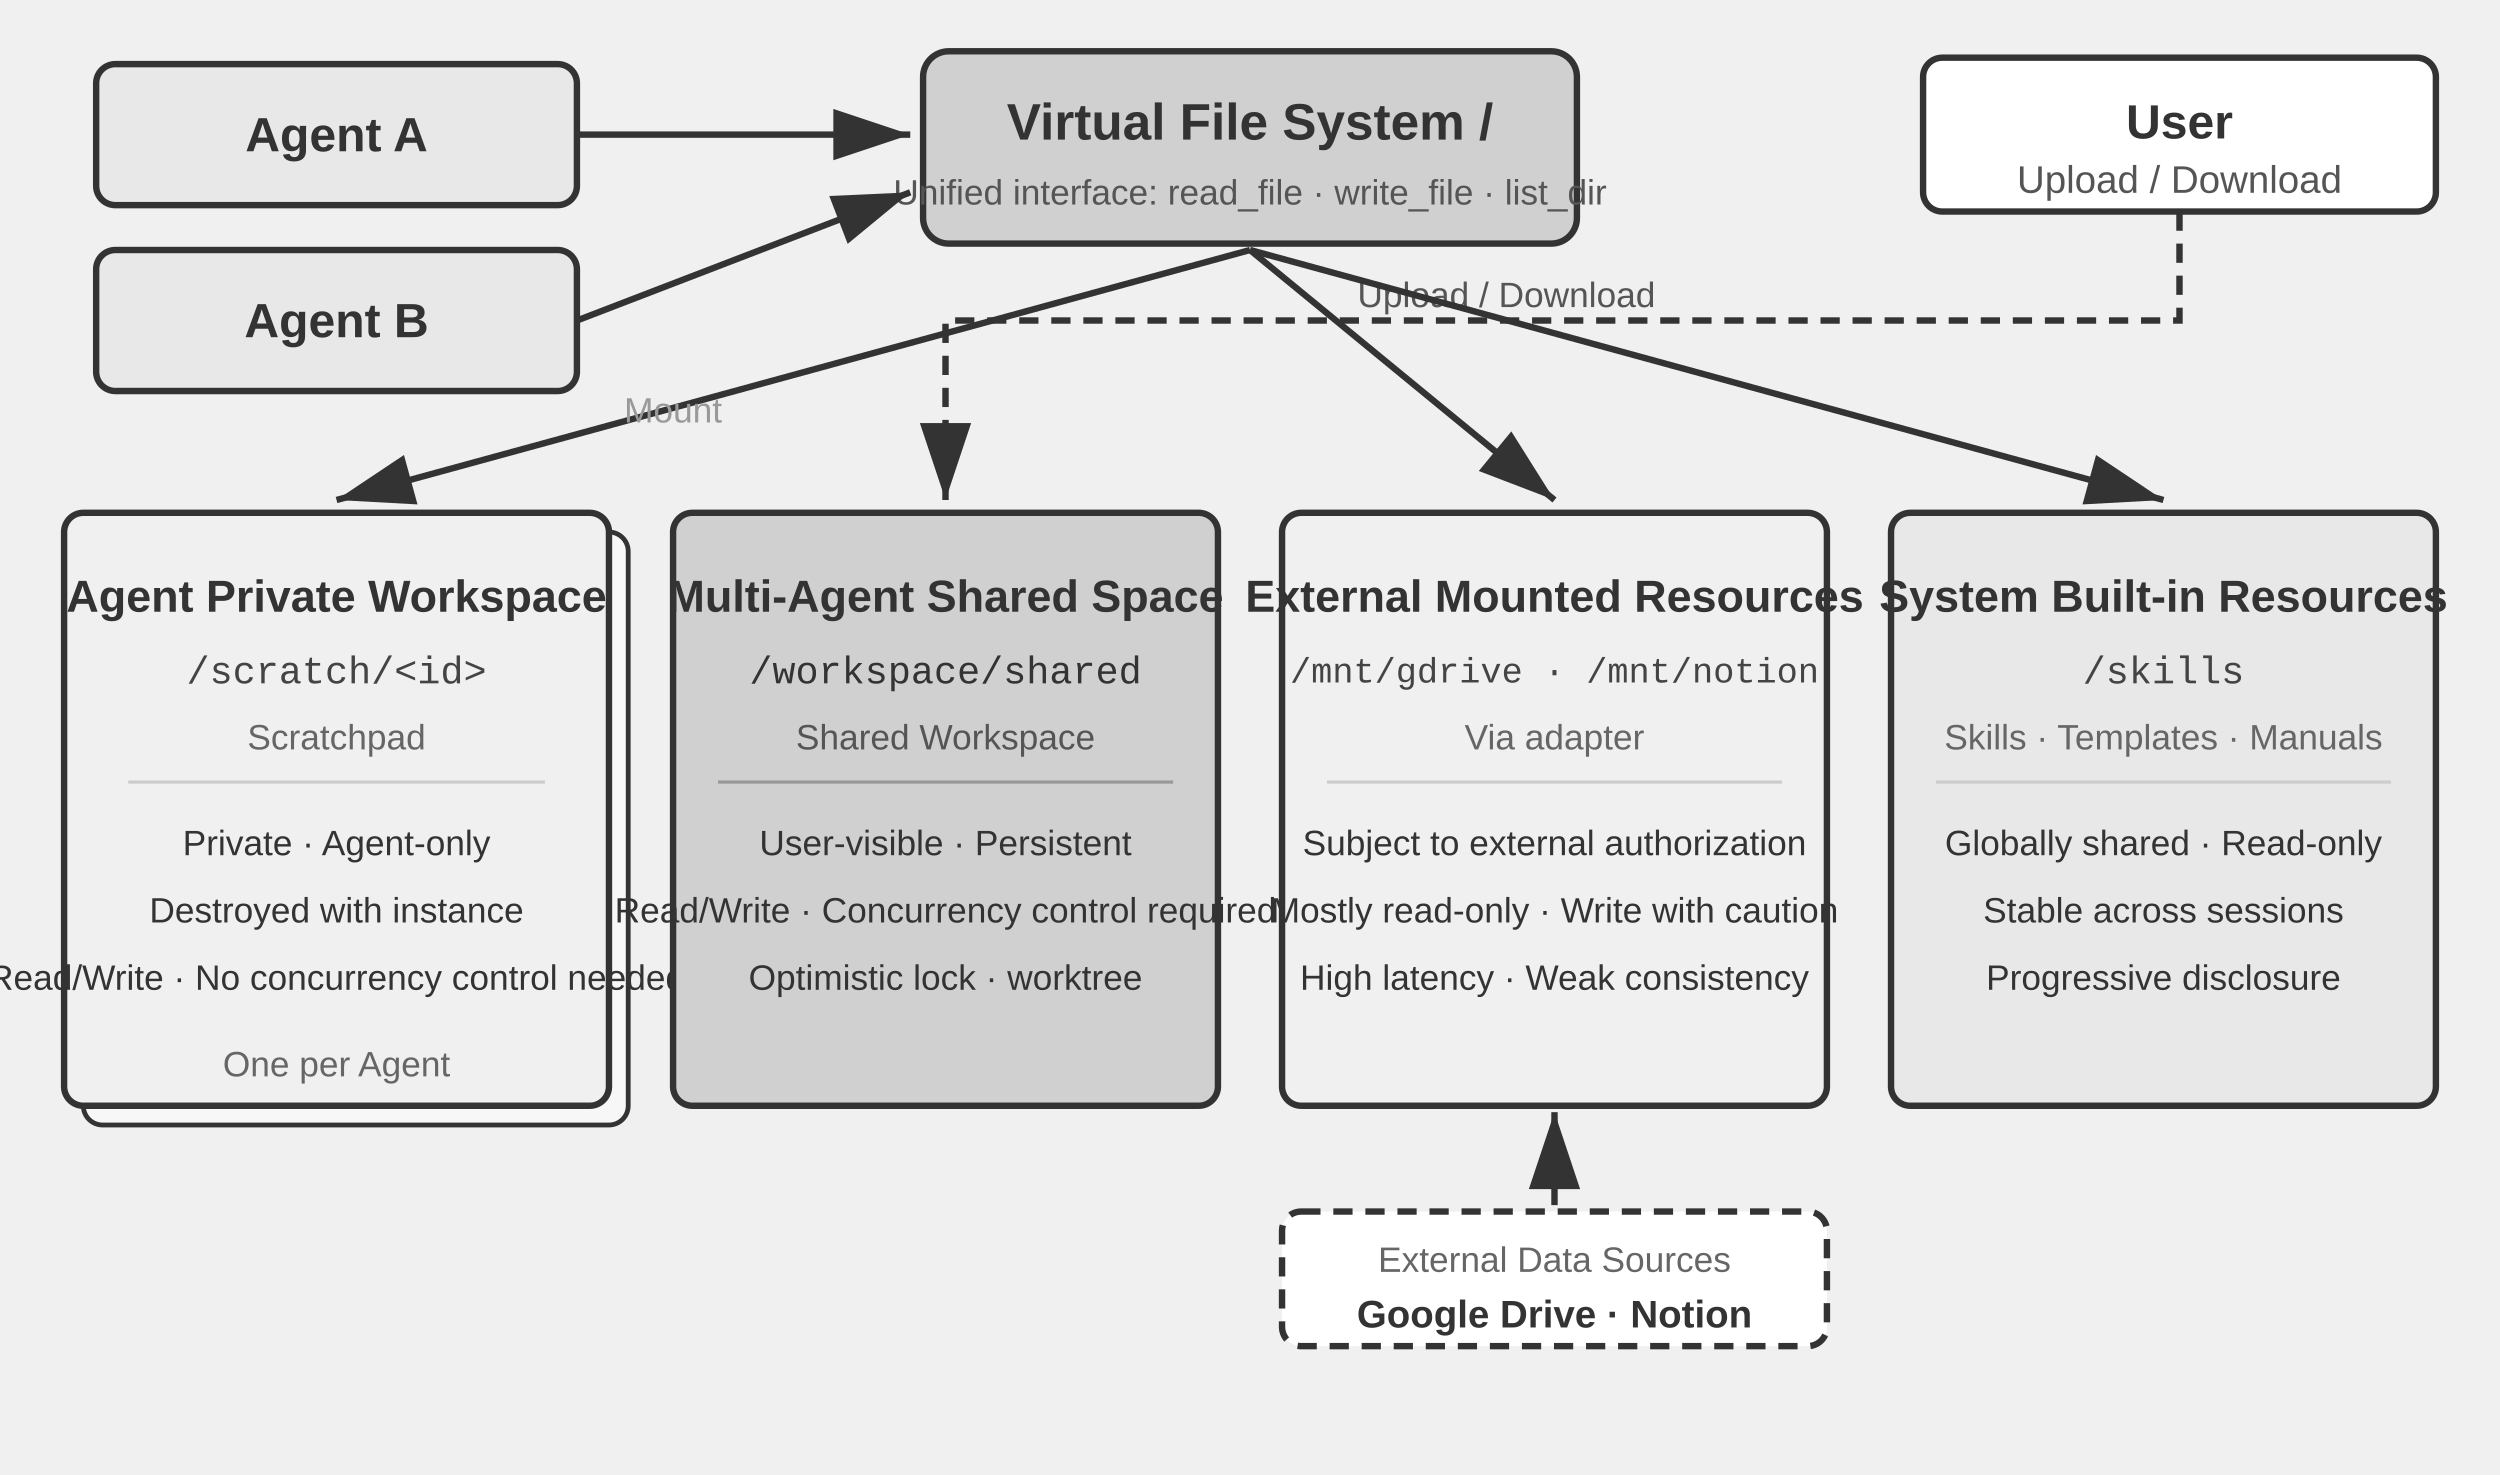
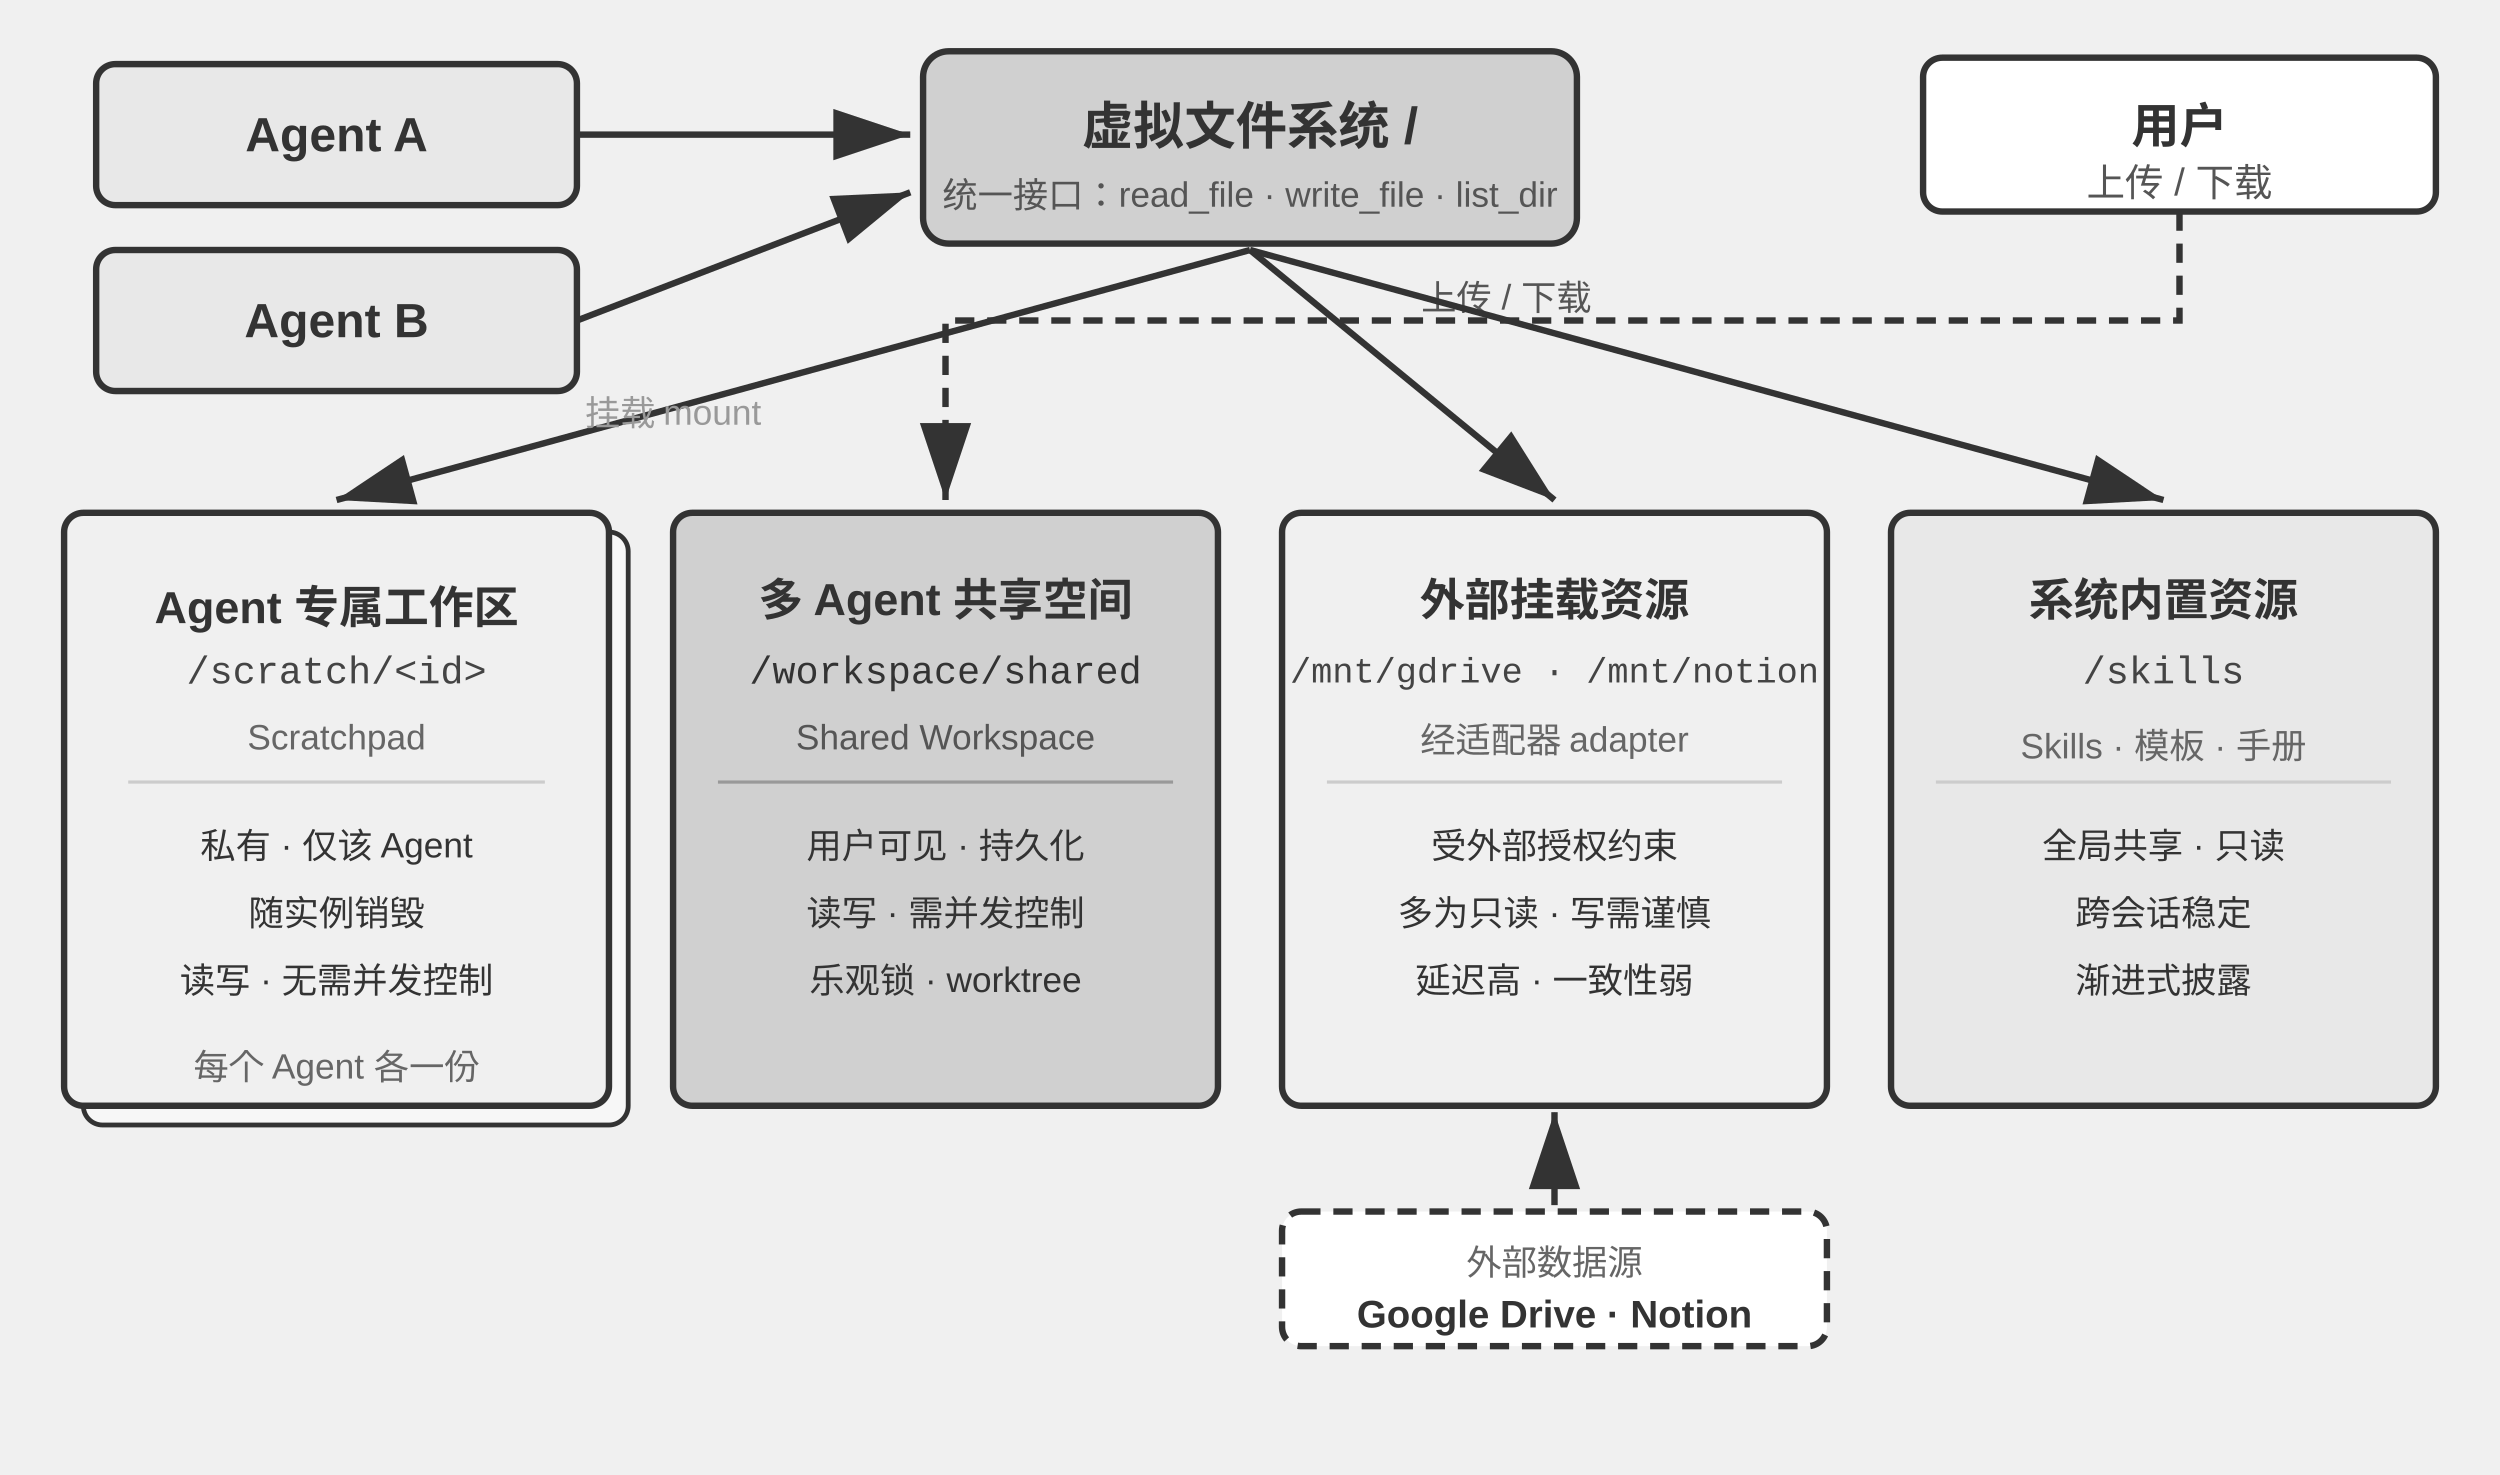
<svg xmlns="http://www.w3.org/2000/svg" viewBox="0 40 780 460" width="780" height="460" style="background:#ffffff">
  <defs>
    <marker id="ah" markerWidth="12" markerHeight="8" refX="12" refY="4" orient="auto">
      <polygon points="0 0, 12 4, 0 8" fill="#333333" />
    </marker>
    <marker id="ah-light" markerWidth="12" markerHeight="8" refX="12" refY="4" orient="auto">
      <polygon points="0 0, 12 4, 0 8" fill="#999999" />
    </marker>
  </defs>
  <rect x="30" y="60" width="150" height="44" rx="6" fill="#e8e8e8" stroke="#333333" stroke-width="2" />
  <text x="105" y="82" font-family="Arial, 'Helvetica Neue', Helvetica, 'PingFang SC', 'Microsoft YaHei', sans-serif" font-size="15" fill="#333333" text-anchor="middle" dominant-baseline="central" font-weight="bold">Agent A</text>
  <rect x="30" y="118" width="150" height="44" rx="6" fill="#e8e8e8" stroke="#333333" stroke-width="2" />
  <text x="105" y="140" font-family="Arial, 'Helvetica Neue', Helvetica, 'PingFang SC', 'Microsoft YaHei', sans-serif" font-size="15" fill="#333333" text-anchor="middle" dominant-baseline="central" font-weight="bold">Agent B</text>
  <rect x="288" y="56" width="204" height="60" rx="8" fill="#d0d0d0" stroke="#333333" stroke-width="2" />
-   <text x="390" y="78" font-family="Arial, 'Helvetica Neue', Helvetica, 'PingFang SC', 'Microsoft YaHei', sans-serif" font-size="16" fill="#333333" text-anchor="middle" dominant-baseline="central" font-weight="bold">Virtual File System  /</text>
-   <text x="390" y="100" font-family="Arial, 'Helvetica Neue', Helvetica, 'PingFang SC', 'Microsoft YaHei', sans-serif" font-size="11" fill="#555555" text-anchor="middle" dominant-baseline="central">Unified interface: read_file · write_file · list_dir</text>
+   <text x="390" y="78" font-family="Arial, 'Helvetica Neue', Helvetica, 'PingFang SC', 'Microsoft YaHei', sans-serif" font-size="16" fill="#333333" text-anchor="middle" dominant-baseline="central" font-weight="bold">虚拟文件系统  /</text>
+   <text x="390" y="100" font-family="Arial, 'Helvetica Neue', Helvetica, 'PingFang SC', 'Microsoft YaHei', sans-serif" font-size="11" fill="#555555" text-anchor="middle" dominant-baseline="central">统一接口：read_file · write_file · list_dir</text>
  <rect x="600" y="58" width="160" height="48" rx="6" fill="#ffffff" stroke="#333333" stroke-width="2" />
-   <text x="680" y="78" font-family="Arial, 'Helvetica Neue', Helvetica, 'PingFang SC', 'Microsoft YaHei', sans-serif" font-size="15" fill="#333333" text-anchor="middle" dominant-baseline="central" font-weight="bold">User</text>
-   <text x="680" y="96" font-family="Arial, 'Helvetica Neue', Helvetica, 'PingFang SC', 'Microsoft YaHei', sans-serif" font-size="12" fill="#555555" text-anchor="middle" dominant-baseline="central">Upload / Download</text>
+   <text x="680" y="78" font-family="Arial, 'Helvetica Neue', Helvetica, 'PingFang SC', 'Microsoft YaHei', sans-serif" font-size="15" fill="#333333" text-anchor="middle" dominant-baseline="central" font-weight="bold">用户</text>
+   <text x="680" y="96" font-family="Arial, 'Helvetica Neue', Helvetica, 'PingFang SC', 'Microsoft YaHei', sans-serif" font-size="12" fill="#555555" text-anchor="middle" dominant-baseline="central">上传 / 下载</text>
  <line x1="180" y1="82" x2="284" y2="82" stroke="#333333" stroke-width="2" marker-end="url(#ah)" />
  <line x1="180" y1="140" x2="284" y2="100" stroke="#333333" stroke-width="2" marker-end="url(#ah)" />
  <polyline points="680,106 680,140 295,140 295,196" fill="none" stroke="#333333" stroke-width="2" stroke-dasharray="6,4" marker-end="url(#ah)" />
-   <text x="470" y="132" font-family="Arial, 'Helvetica Neue', Helvetica, 'PingFang SC', 'Microsoft YaHei', sans-serif" font-size="11" fill="#555555" text-anchor="middle" dominant-baseline="central">Upload / Download</text>
+   <text x="470" y="132" font-family="Arial, 'Helvetica Neue', Helvetica, 'PingFang SC', 'Microsoft YaHei', sans-serif" font-size="11" fill="#555555" text-anchor="middle" dominant-baseline="central">上传 / 下载</text>
  <line x1="390" y1="118" x2="105" y2="196" stroke="#333333" stroke-width="2" marker-end="url(#ah)" />
  <line x1="390" y1="118" x2="485" y2="196" stroke="#333333" stroke-width="2" marker-end="url(#ah)" />
  <line x1="390" y1="118" x2="675" y2="196" stroke="#333333" stroke-width="2" marker-end="url(#ah)" />
-   <text x="210" y="168" font-family="Arial, 'Helvetica Neue', Helvetica, 'PingFang SC', 'Microsoft YaHei', sans-serif" font-size="11" fill="#999999" text-anchor="middle" dominant-baseline="central">Mount</text>
+   <text x="210" y="168" font-family="Arial, 'Helvetica Neue', Helvetica, 'PingFang SC', 'Microsoft YaHei', sans-serif" font-size="11" fill="#999999" text-anchor="middle" dominant-baseline="central">挂载 mount</text>
  <rect x="26" y="206" width="170" height="185" rx="6" fill="#f7f7f7" stroke="#333333" stroke-width="1.5" />
  <rect x="20" y="200" width="170" height="185" rx="6" fill="#f0f0f0" stroke="#333333" stroke-width="2" />
-   <text x="105" y="226" font-family="Arial, 'Helvetica Neue', Helvetica, 'PingFang SC', 'Microsoft YaHei', sans-serif" font-size="14" fill="#333333" text-anchor="middle" dominant-baseline="central" font-weight="bold">Agent Private Workspace</text>
+   <text x="105" y="226" font-family="Arial, 'Helvetica Neue', Helvetica, 'PingFang SC', 'Microsoft YaHei', sans-serif" font-size="14" fill="#333333" text-anchor="middle" dominant-baseline="central" font-weight="bold">Agent 专属工作区</text>
  <text x="105" y="250" font-family="'Courier New', Courier, monospace" font-size="12" fill="#444444" text-anchor="middle" dominant-baseline="central">/scratch/&lt;id&gt;</text>
  <text x="105" y="270" font-family="Arial, 'Helvetica Neue', Helvetica, 'PingFang SC', 'Microsoft YaHei', sans-serif" font-size="11" fill="#666666" text-anchor="middle" dominant-baseline="central">Scratchpad</text>
  <line x1="40" y1="284" x2="170" y2="284" stroke="#cccccc" stroke-width="1" />
-   <text x="105" y="303" font-family="Arial, 'Helvetica Neue', Helvetica, 'PingFang SC', 'Microsoft YaHei', sans-serif" font-size="11" fill="#333333" text-anchor="middle" dominant-baseline="central">Private · Agent-only</text>
-   <text x="105" y="324" font-family="Arial, 'Helvetica Neue', Helvetica, 'PingFang SC', 'Microsoft YaHei', sans-serif" font-size="11" fill="#333333" text-anchor="middle" dominant-baseline="central">Destroyed with instance</text>
-   <text x="105" y="345" font-family="Arial, 'Helvetica Neue', Helvetica, 'PingFang SC', 'Microsoft YaHei', sans-serif" font-size="11" fill="#333333" text-anchor="middle" dominant-baseline="central">Read/Write · No concurrency control needed</text>
-   <text x="105" y="372" font-family="Arial, 'Helvetica Neue', Helvetica, 'PingFang SC', 'Microsoft YaHei', sans-serif" font-size="11" fill="#666666" text-anchor="middle" dominant-baseline="central">One per Agent</text>
+   <text x="105" y="303" font-family="Arial, 'Helvetica Neue', Helvetica, 'PingFang SC', 'Microsoft YaHei', sans-serif" font-size="11" fill="#333333" text-anchor="middle" dominant-baseline="central">私有 · 仅该 Agent</text>
+   <text x="105" y="324" font-family="Arial, 'Helvetica Neue', Helvetica, 'PingFang SC', 'Microsoft YaHei', sans-serif" font-size="11" fill="#333333" text-anchor="middle" dominant-baseline="central">随实例销毁</text>
+   <text x="105" y="345" font-family="Arial, 'Helvetica Neue', Helvetica, 'PingFang SC', 'Microsoft YaHei', sans-serif" font-size="11" fill="#333333" text-anchor="middle" dominant-baseline="central">读写 · 无需并发控制</text>
+   <text x="105" y="372" font-family="Arial, 'Helvetica Neue', Helvetica, 'PingFang SC', 'Microsoft YaHei', sans-serif" font-size="11" fill="#666666" text-anchor="middle" dominant-baseline="central">每个 Agent 各一份</text>
  <rect x="210" y="200" width="170" height="185" rx="6" fill="#d0d0d0" stroke="#333333" stroke-width="2" />
-   <text x="295" y="226" font-family="Arial, 'Helvetica Neue', Helvetica, 'PingFang SC', 'Microsoft YaHei', sans-serif" font-size="14" fill="#333333" text-anchor="middle" dominant-baseline="central" font-weight="bold">Multi-Agent Shared Space</text>
+   <text x="295" y="226" font-family="Arial, 'Helvetica Neue', Helvetica, 'PingFang SC', 'Microsoft YaHei', sans-serif" font-size="14" fill="#333333" text-anchor="middle" dominant-baseline="central" font-weight="bold">多 Agent 共享空间</text>
  <text x="295" y="250" font-family="'Courier New', Courier, monospace" font-size="12" fill="#333333" text-anchor="middle" dominant-baseline="central">/workspace/shared</text>
  <text x="295" y="270" font-family="Arial, 'Helvetica Neue', Helvetica, 'PingFang SC', 'Microsoft YaHei', sans-serif" font-size="11" fill="#555555" text-anchor="middle" dominant-baseline="central">Shared Workspace</text>
  <line x1="224" y1="284" x2="366" y2="284" stroke="#999999" stroke-width="1" />
-   <text x="295" y="303" font-family="Arial, 'Helvetica Neue', Helvetica, 'PingFang SC', 'Microsoft YaHei', sans-serif" font-size="11" fill="#333333" text-anchor="middle" dominant-baseline="central">User-visible · Persistent</text>
-   <text x="295" y="324" font-family="Arial, 'Helvetica Neue', Helvetica, 'PingFang SC', 'Microsoft YaHei', sans-serif" font-size="11" fill="#333333" text-anchor="middle" dominant-baseline="central">Read/Write · Concurrency control required</text>
-   <text x="295" y="345" font-family="Arial, 'Helvetica Neue', Helvetica, 'PingFang SC', 'Microsoft YaHei', sans-serif" font-size="11" fill="#333333" text-anchor="middle" dominant-baseline="central">Optimistic lock · worktree</text>
+   <text x="295" y="303" font-family="Arial, 'Helvetica Neue', Helvetica, 'PingFang SC', 'Microsoft YaHei', sans-serif" font-size="11" fill="#333333" text-anchor="middle" dominant-baseline="central">用户可见 · 持久化</text>
+   <text x="295" y="324" font-family="Arial, 'Helvetica Neue', Helvetica, 'PingFang SC', 'Microsoft YaHei', sans-serif" font-size="11" fill="#333333" text-anchor="middle" dominant-baseline="central">读写 · 需并发控制</text>
+   <text x="295" y="345" font-family="Arial, 'Helvetica Neue', Helvetica, 'PingFang SC', 'Microsoft YaHei', sans-serif" font-size="11" fill="#333333" text-anchor="middle" dominant-baseline="central">乐观锁 · worktree</text>
  <rect x="400" y="200" width="170" height="185" rx="6" fill="#f0f0f0" stroke="#333333" stroke-width="2" />
-   <text x="485" y="226" font-family="Arial, 'Helvetica Neue', Helvetica, 'PingFang SC', 'Microsoft YaHei', sans-serif" font-size="14" fill="#333333" text-anchor="middle" dominant-baseline="central" font-weight="bold">External Mounted Resources</text>
+   <text x="485" y="226" font-family="Arial, 'Helvetica Neue', Helvetica, 'PingFang SC', 'Microsoft YaHei', sans-serif" font-size="14" fill="#333333" text-anchor="middle" dominant-baseline="central" font-weight="bold">外部挂载资源</text>
  <text x="485" y="250" font-family="'Courier New', Courier, monospace" font-size="11" fill="#444444" text-anchor="middle" dominant-baseline="central">/mnt/gdrive · /mnt/notion</text>
-   <text x="485" y="270" font-family="Arial, 'Helvetica Neue', Helvetica, 'PingFang SC', 'Microsoft YaHei', sans-serif" font-size="11" fill="#666666" text-anchor="middle" dominant-baseline="central">Via adapter</text>
+   <text x="485" y="270" font-family="Arial, 'Helvetica Neue', Helvetica, 'PingFang SC', 'Microsoft YaHei', sans-serif" font-size="11" fill="#666666" text-anchor="middle" dominant-baseline="central">经适配器 adapter</text>
  <line x1="414" y1="284" x2="556" y2="284" stroke="#cccccc" stroke-width="1" />
-   <text x="485" y="303" font-family="Arial, 'Helvetica Neue', Helvetica, 'PingFang SC', 'Microsoft YaHei', sans-serif" font-size="11" fill="#333333" text-anchor="middle" dominant-baseline="central">Subject to external authorization</text>
-   <text x="485" y="324" font-family="Arial, 'Helvetica Neue', Helvetica, 'PingFang SC', 'Microsoft YaHei', sans-serif" font-size="11" fill="#333333" text-anchor="middle" dominant-baseline="central">Mostly read-only · Write with caution</text>
-   <text x="485" y="345" font-family="Arial, 'Helvetica Neue', Helvetica, 'PingFang SC', 'Microsoft YaHei', sans-serif" font-size="11" fill="#333333" text-anchor="middle" dominant-baseline="central">High latency · Weak consistency</text>
+   <text x="485" y="303" font-family="Arial, 'Helvetica Neue', Helvetica, 'PingFang SC', 'Microsoft YaHei', sans-serif" font-size="11" fill="#333333" text-anchor="middle" dominant-baseline="central">受外部授权约束</text>
+   <text x="485" y="324" font-family="Arial, 'Helvetica Neue', Helvetica, 'PingFang SC', 'Microsoft YaHei', sans-serif" font-size="11" fill="#333333" text-anchor="middle" dominant-baseline="central">多为只读 · 写需谨慎</text>
+   <text x="485" y="345" font-family="Arial, 'Helvetica Neue', Helvetica, 'PingFang SC', 'Microsoft YaHei', sans-serif" font-size="11" fill="#333333" text-anchor="middle" dominant-baseline="central">延迟高 · 一致性弱</text>
  <rect x="590" y="200" width="170" height="185" rx="6" fill="#e8e8e8" stroke="#333333" stroke-width="2" />
-   <text x="675" y="226" font-family="Arial, 'Helvetica Neue', Helvetica, 'PingFang SC', 'Microsoft YaHei', sans-serif" font-size="14" fill="#333333" text-anchor="middle" dominant-baseline="central" font-weight="bold">System Built-in Resources</text>
+   <text x="675" y="226" font-family="Arial, 'Helvetica Neue', Helvetica, 'PingFang SC', 'Microsoft YaHei', sans-serif" font-size="14" fill="#333333" text-anchor="middle" dominant-baseline="central" font-weight="bold">系统内置资源</text>
  <text x="675" y="250" font-family="'Courier New', Courier, monospace" font-size="12" fill="#444444" text-anchor="middle" dominant-baseline="central">/skills</text>
-   <text x="675" y="270" font-family="Arial, 'Helvetica Neue', Helvetica, 'PingFang SC', 'Microsoft YaHei', sans-serif" font-size="11" fill="#666666" text-anchor="middle" dominant-baseline="central">Skills · Templates · Manuals</text>
+   <text x="675" y="270" font-family="Arial, 'Helvetica Neue', Helvetica, 'PingFang SC', 'Microsoft YaHei', sans-serif" font-size="11" fill="#666666" text-anchor="middle" dominant-baseline="central">Skills · 模板 · 手册</text>
  <line x1="604" y1="284" x2="746" y2="284" stroke="#cccccc" stroke-width="1" />
-   <text x="675" y="303" font-family="Arial, 'Helvetica Neue', Helvetica, 'PingFang SC', 'Microsoft YaHei', sans-serif" font-size="11" fill="#333333" text-anchor="middle" dominant-baseline="central">Globally shared · Read-only</text>
-   <text x="675" y="324" font-family="Arial, 'Helvetica Neue', Helvetica, 'PingFang SC', 'Microsoft YaHei', sans-serif" font-size="11" fill="#333333" text-anchor="middle" dominant-baseline="central">Stable across sessions</text>
-   <text x="675" y="345" font-family="Arial, 'Helvetica Neue', Helvetica, 'PingFang SC', 'Microsoft YaHei', sans-serif" font-size="11" fill="#333333" text-anchor="middle" dominant-baseline="central">Progressive disclosure</text>
+   <text x="675" y="303" font-family="Arial, 'Helvetica Neue', Helvetica, 'PingFang SC', 'Microsoft YaHei', sans-serif" font-size="11" fill="#333333" text-anchor="middle" dominant-baseline="central">全局共享 · 只读</text>
+   <text x="675" y="324" font-family="Arial, 'Helvetica Neue', Helvetica, 'PingFang SC', 'Microsoft YaHei', sans-serif" font-size="11" fill="#333333" text-anchor="middle" dominant-baseline="central">跨会话稳定</text>
+   <text x="675" y="345" font-family="Arial, 'Helvetica Neue', Helvetica, 'PingFang SC', 'Microsoft YaHei', sans-serif" font-size="11" fill="#333333" text-anchor="middle" dominant-baseline="central">渐进式披露</text>
  <rect x="400" y="418" width="170" height="42" rx="6" fill="#ffffff" stroke="#333333" stroke-width="2" stroke-dasharray="6,4" />
-   <text x="485" y="433" font-family="Arial, 'Helvetica Neue', Helvetica, 'PingFang SC', 'Microsoft YaHei', sans-serif" font-size="11" fill="#666666" text-anchor="middle" dominant-baseline="central">External Data Sources</text>
+   <text x="485" y="433" font-family="Arial, 'Helvetica Neue', Helvetica, 'PingFang SC', 'Microsoft YaHei', sans-serif" font-size="11" fill="#666666" text-anchor="middle" dominant-baseline="central">外部数据源</text>
  <text x="485" y="450" font-family="Arial, 'Helvetica Neue', Helvetica, 'PingFang SC', 'Microsoft YaHei', sans-serif" font-size="12" fill="#333333" text-anchor="middle" dominant-baseline="central" font-weight="bold">Google Drive · Notion</text>
  <line x1="485" y1="416" x2="485" y2="387" stroke="#333333" stroke-width="2" marker-end="url(#ah)" />
</svg>
